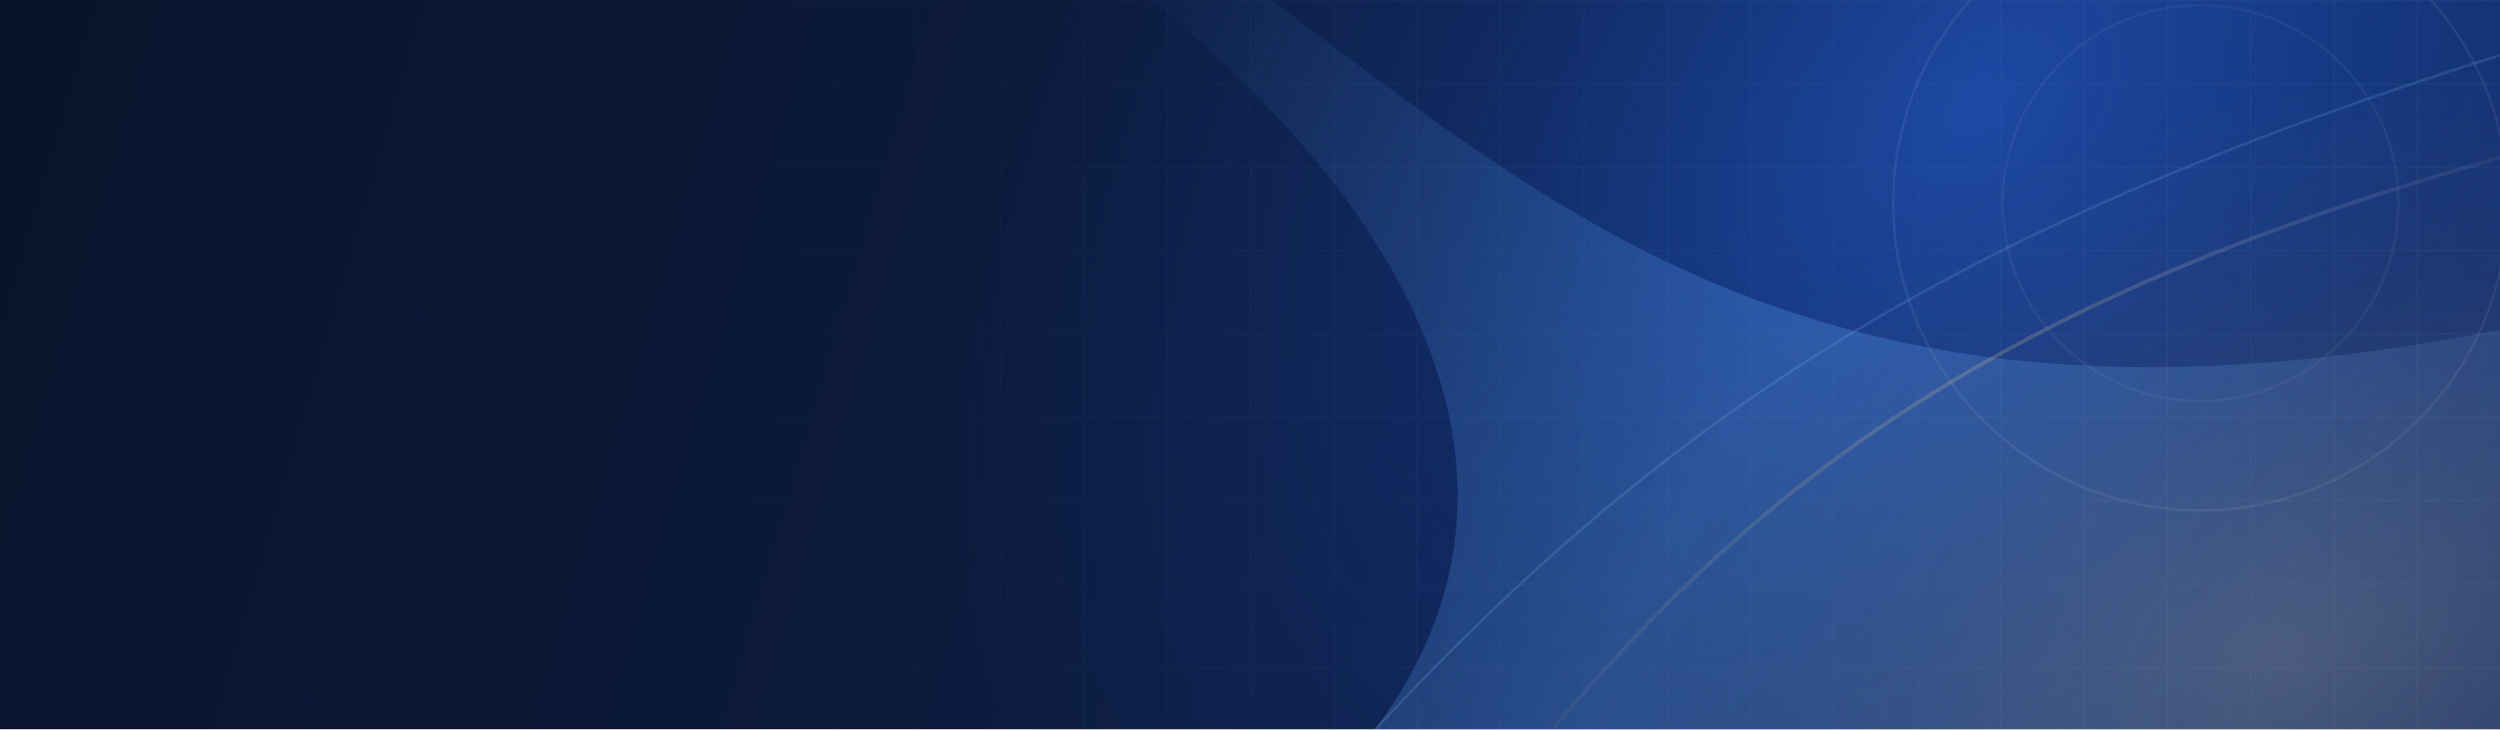
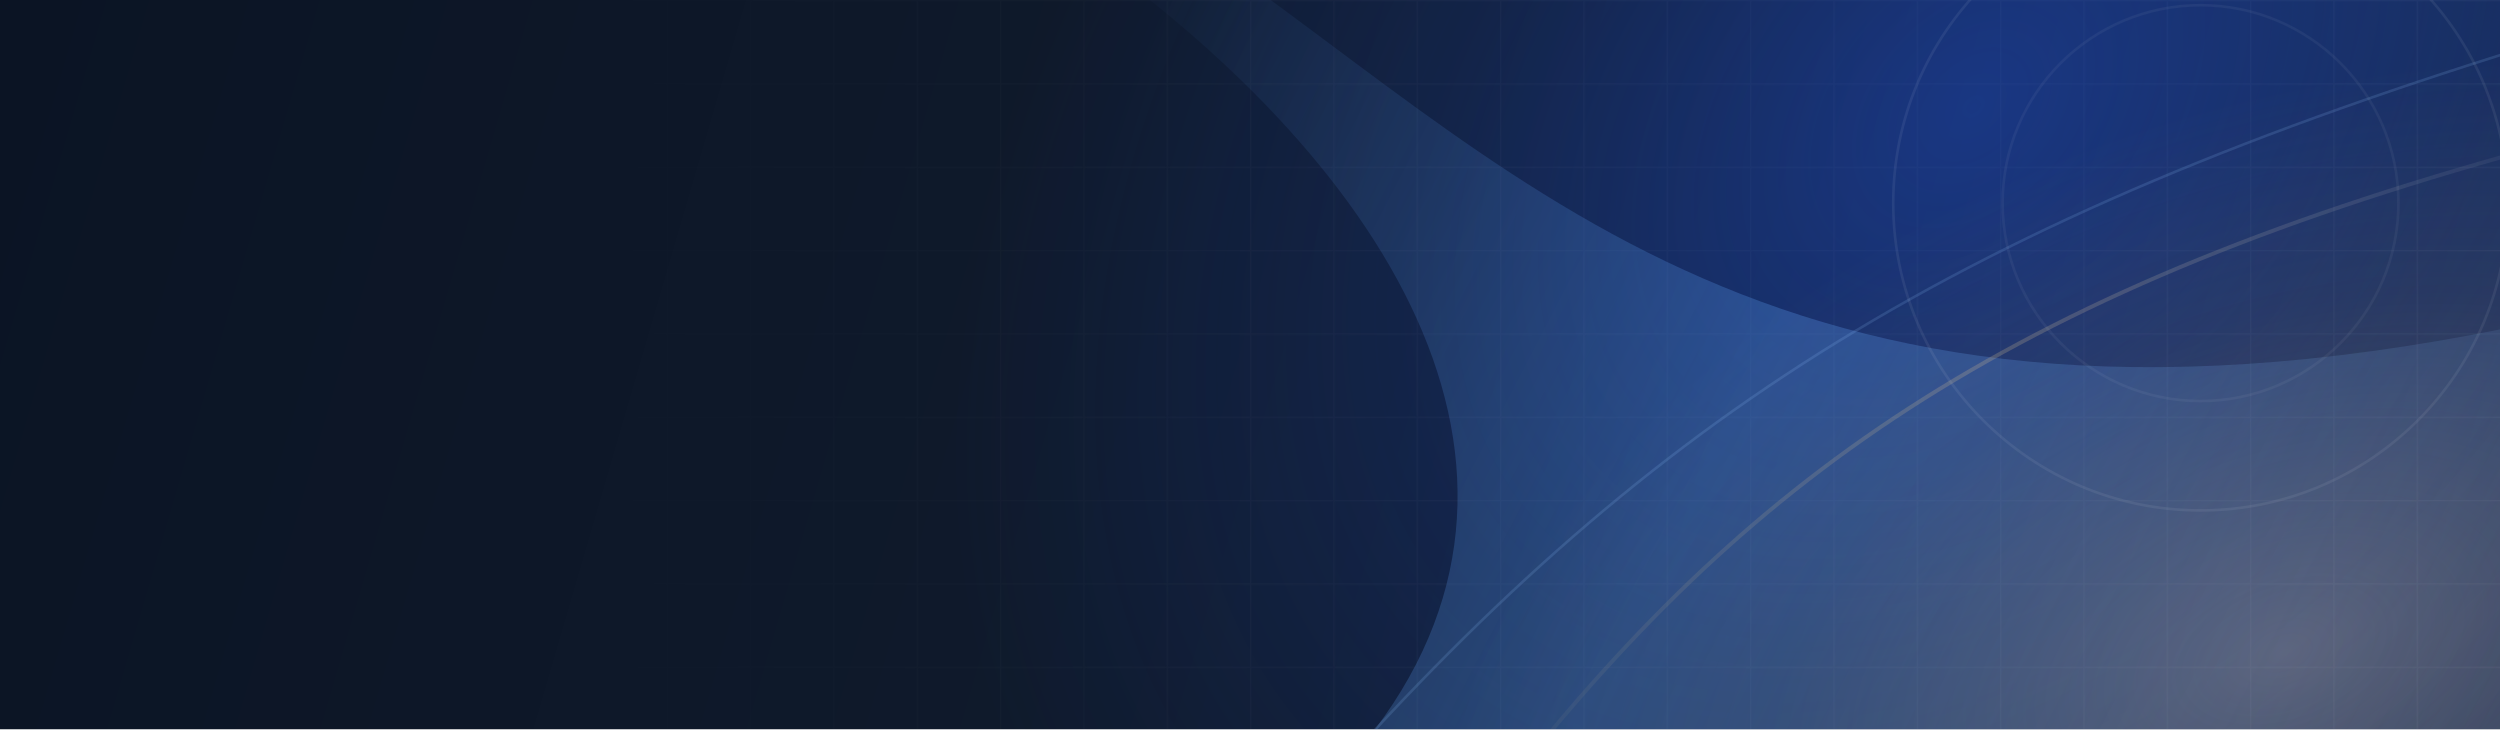
<svg xmlns="http://www.w3.org/2000/svg" viewBox="0 0 960 280" fill="none" preserveAspectRatio="xMidYMid slice">
  <defs>
    <linearGradient id="bg" x1="0" y1="0" x2="960" y2="280" gradientUnits="userSpaceOnUse">
-       <stop offset="0%" stop-color="#09132B" />
-       <stop offset="55%" stop-color="#0D1D42" />
-       <stop offset="100%" stop-color="#132B63" />
+       <stop offset="0%" stop-color="#0b1424" />
+       <stop offset="55%" stop-color="#101b2d" />
+       <stop offset="100%" stop-color="#182b52" />
    </linearGradient>
    <radialGradient id="glowBlue" cx="0" cy="0" r="1" gradientUnits="userSpaceOnUse" gradientTransform="translate(760 40) rotate(135) scale(460 320)">
-       <stop offset="0%" stop-color="#2E74FF" stop-opacity="0.48" />
-       <stop offset="55%" stop-color="#1E64F0" stop-opacity="0.16" />
-       <stop offset="100%" stop-color="#1E64F0" stop-opacity="0" />
+       <stop offset="0%" stop-color="#1f4bc4" stop-opacity="0.52" />
+       <stop offset="55%" stop-color="#1f4bc4" stop-opacity="0.18" />
+       <stop offset="100%" stop-color="#1f4bc4" stop-opacity="0" />
    </radialGradient>
    <radialGradient id="glowGold" cx="0" cy="0" r="1" gradientUnits="userSpaceOnUse" gradientTransform="translate(880 250) rotate(160) scale(340 210)">
-       <stop offset="0%" stop-color="#D9B878" stop-opacity="0.24" />
-       <stop offset="60%" stop-color="#C8A96E" stop-opacity="0.06" />
-       <stop offset="100%" stop-color="#C8A96E" stop-opacity="0" />
+       <stop offset="0%" stop-color="#f8cfaa" stop-opacity="0.28" />
+       <stop offset="60%" stop-color="#e5b77b" stop-opacity="0.08" />
+       <stop offset="100%" stop-color="#e5b77b" stop-opacity="0" />
    </radialGradient>
    <linearGradient id="ribbon1" x1="420" y1="0" x2="960" y2="280" gradientUnits="userSpaceOnUse">
      <stop offset="0%" stop-color="#60A5FA" stop-opacity="0" />
      <stop offset="48%" stop-color="#60A5FA" stop-opacity="0.28" />
      <stop offset="100%" stop-color="#93C5FD" stop-opacity="0.06" />
    </linearGradient>
    <linearGradient id="ribbon2" x1="520" y1="280" x2="960" y2="20" gradientUnits="userSpaceOnUse">
      <stop offset="0%" stop-color="#E5C98E" stop-opacity="0" />
      <stop offset="55%" stop-color="#E5C98E" stop-opacity="0.22" />
      <stop offset="100%" stop-color="#FFFFFF" stop-opacity="0.04" />
    </linearGradient>
    <pattern id="grid" width="32" height="32" patternUnits="userSpaceOnUse">
      <path d="M 32 0 L 0 0 0 32" fill="none" stroke="#FFFFFF" stroke-opacity="0.045" stroke-width="1" />
    </pattern>
    <linearGradient id="gridMaskGrad" x1="220" y1="0" x2="960" y2="0" gradientUnits="userSpaceOnUse">
      <stop offset="0%" stop-color="#FFFFFF" stop-opacity="0" />
      <stop offset="45%" stop-color="#FFFFFF" stop-opacity="0.65" />
      <stop offset="100%" stop-color="#FFFFFF" stop-opacity="1" />
    </linearGradient>
    <mask id="gridMask">
      <rect width="960" height="280" fill="url(#gridMaskGrad)" />
    </mask>
  </defs>
  <rect width="960" height="280" fill="url(#bg)" />
  <rect width="960" height="280" fill="url(#grid)" mask="url(#gridMask)" />
  <rect width="960" height="280" fill="url(#glowBlue)" />
  <rect width="960" height="280" fill="url(#glowGold)" />
  <path d="M460 -20 C590 70, 690 190, 990 120 L990 290 L520 290 C610 185, 535 65, 415 -20 Z" fill="url(#ribbon1)" />
  <path d="M580 300 C675 180, 775 110, 980 55" stroke="url(#ribbon2)" stroke-width="1.5" fill="none" />
  <path d="M510 300 C635 160, 750 85, 980 15" stroke="#93C5FD" stroke-opacity="0.16" stroke-width="1" fill="none" />
  <circle cx="845" cy="78" r="118" stroke="#FFFFFF" stroke-opacity="0.07" stroke-width="1" />
  <circle cx="845" cy="78" r="76" stroke="#FFFFFF" stroke-opacity="0.05" stroke-width="1" />
</svg>
